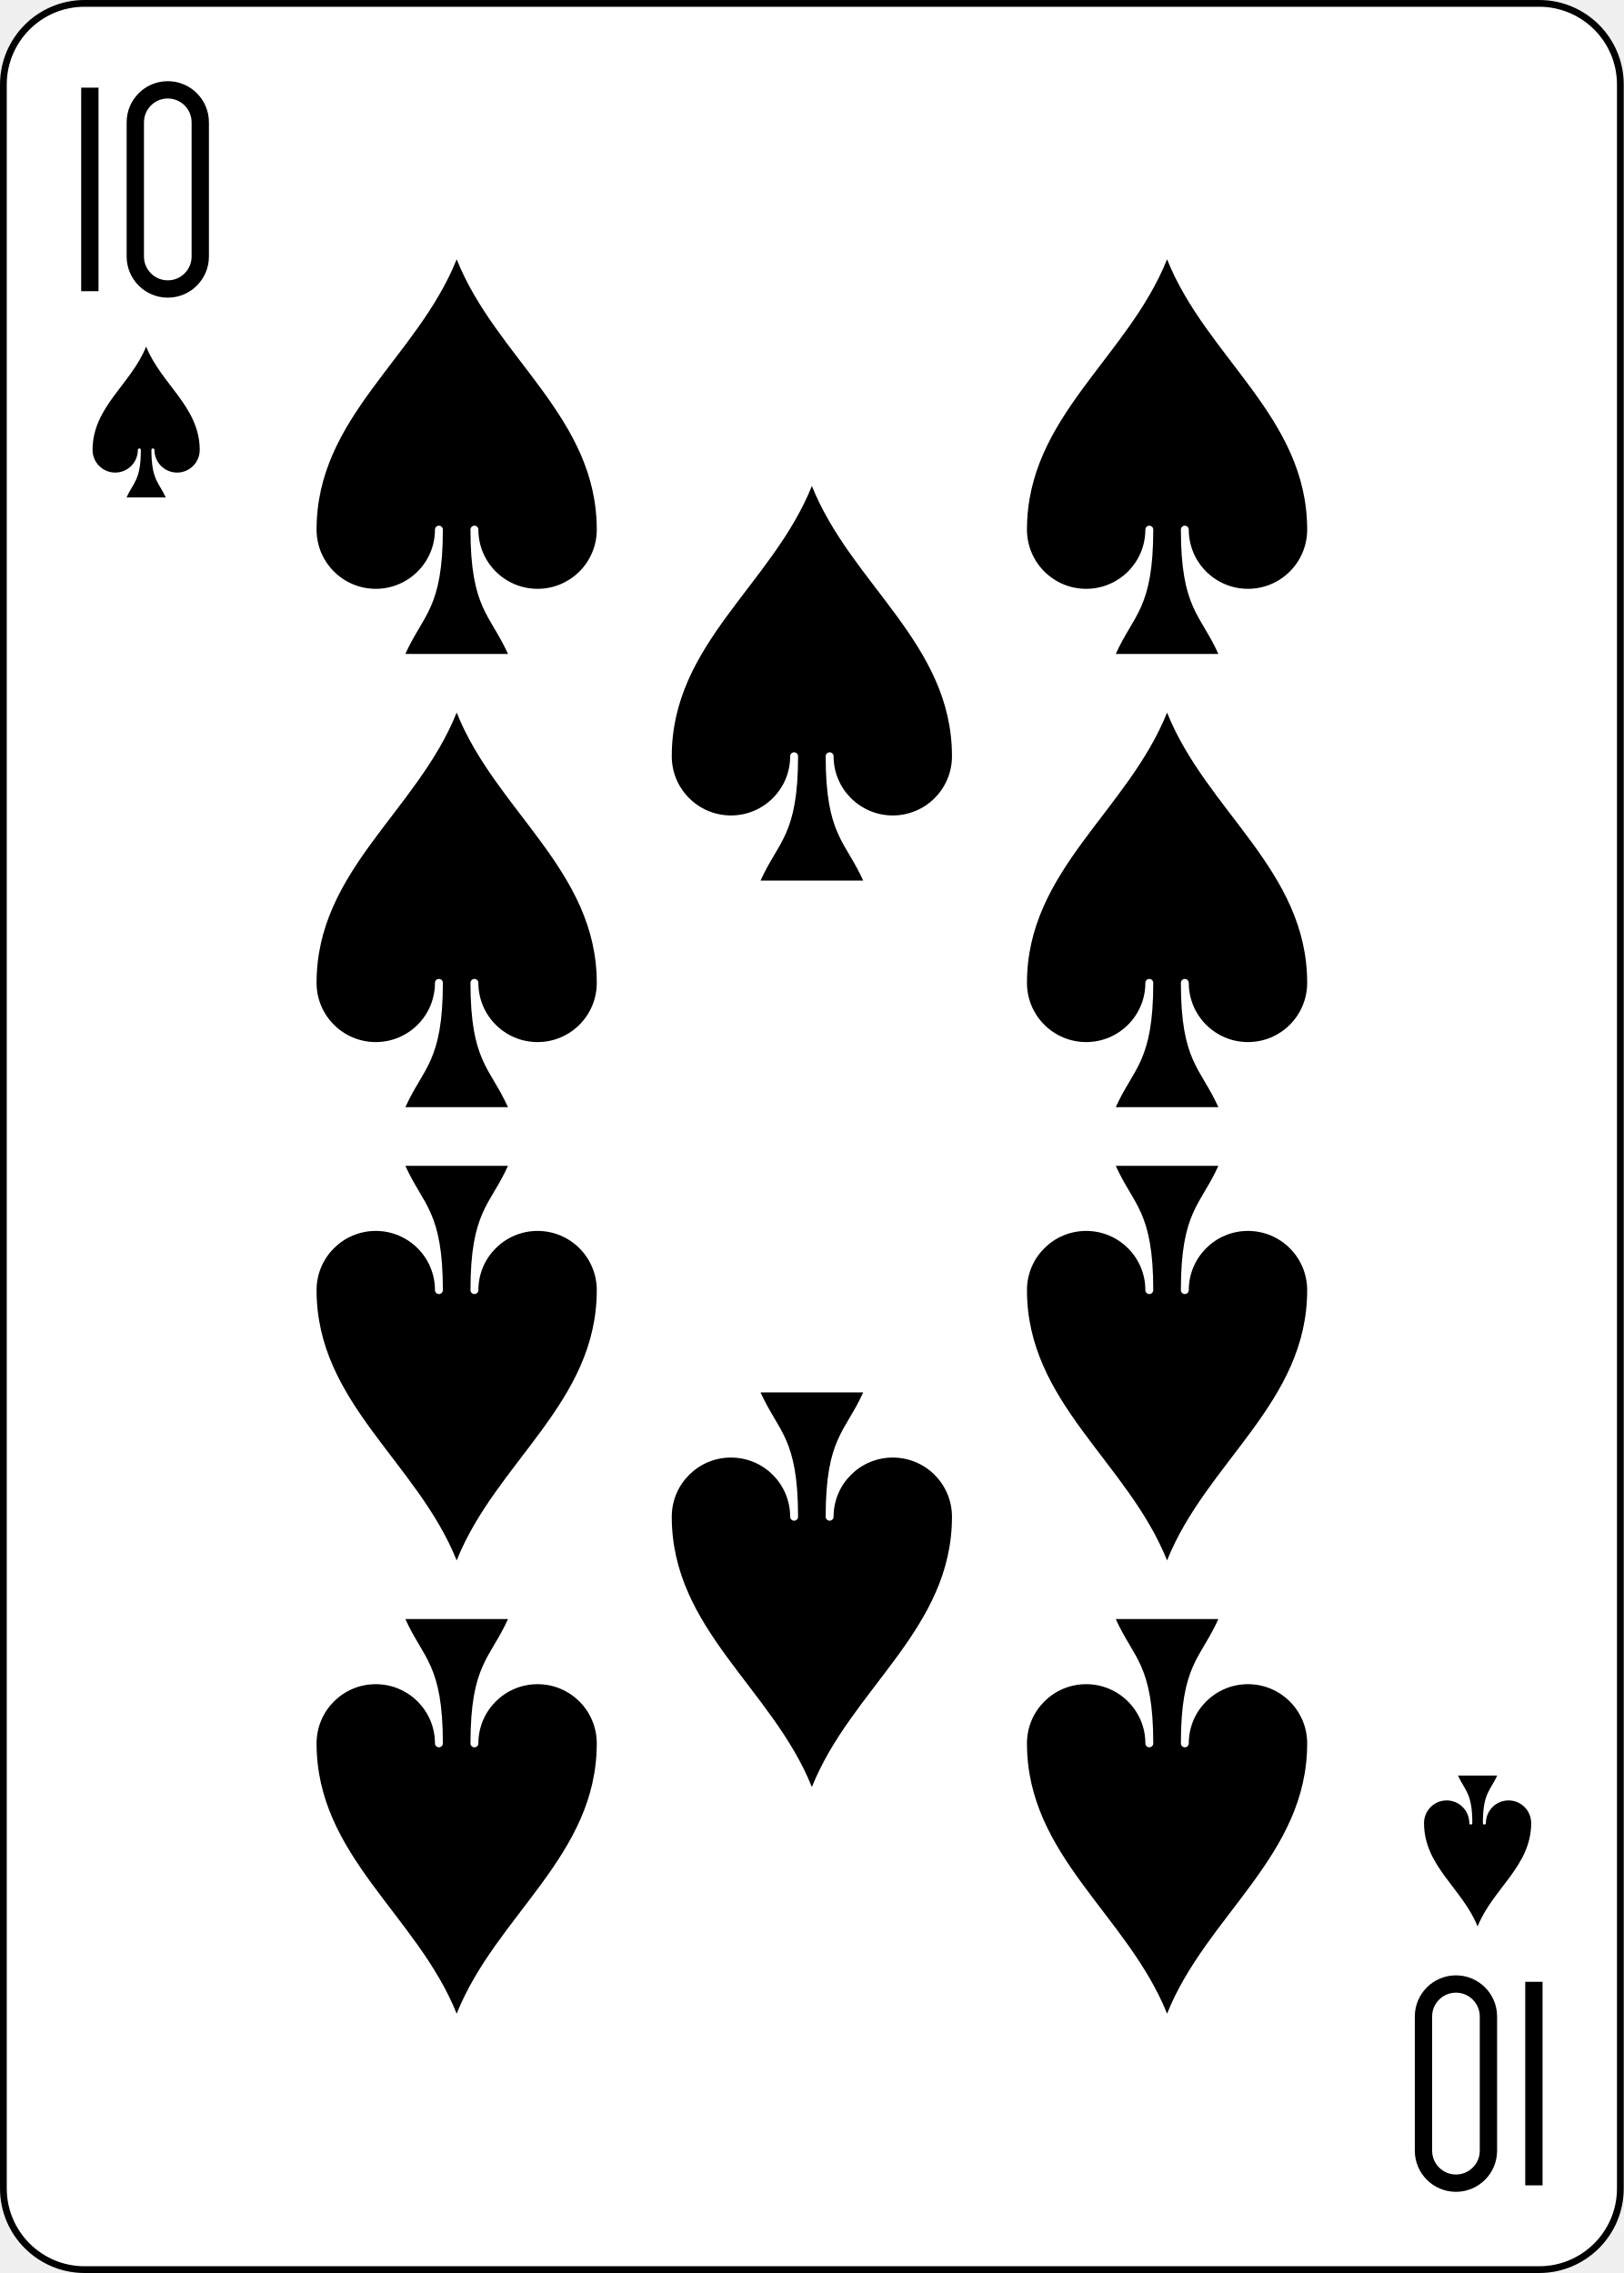
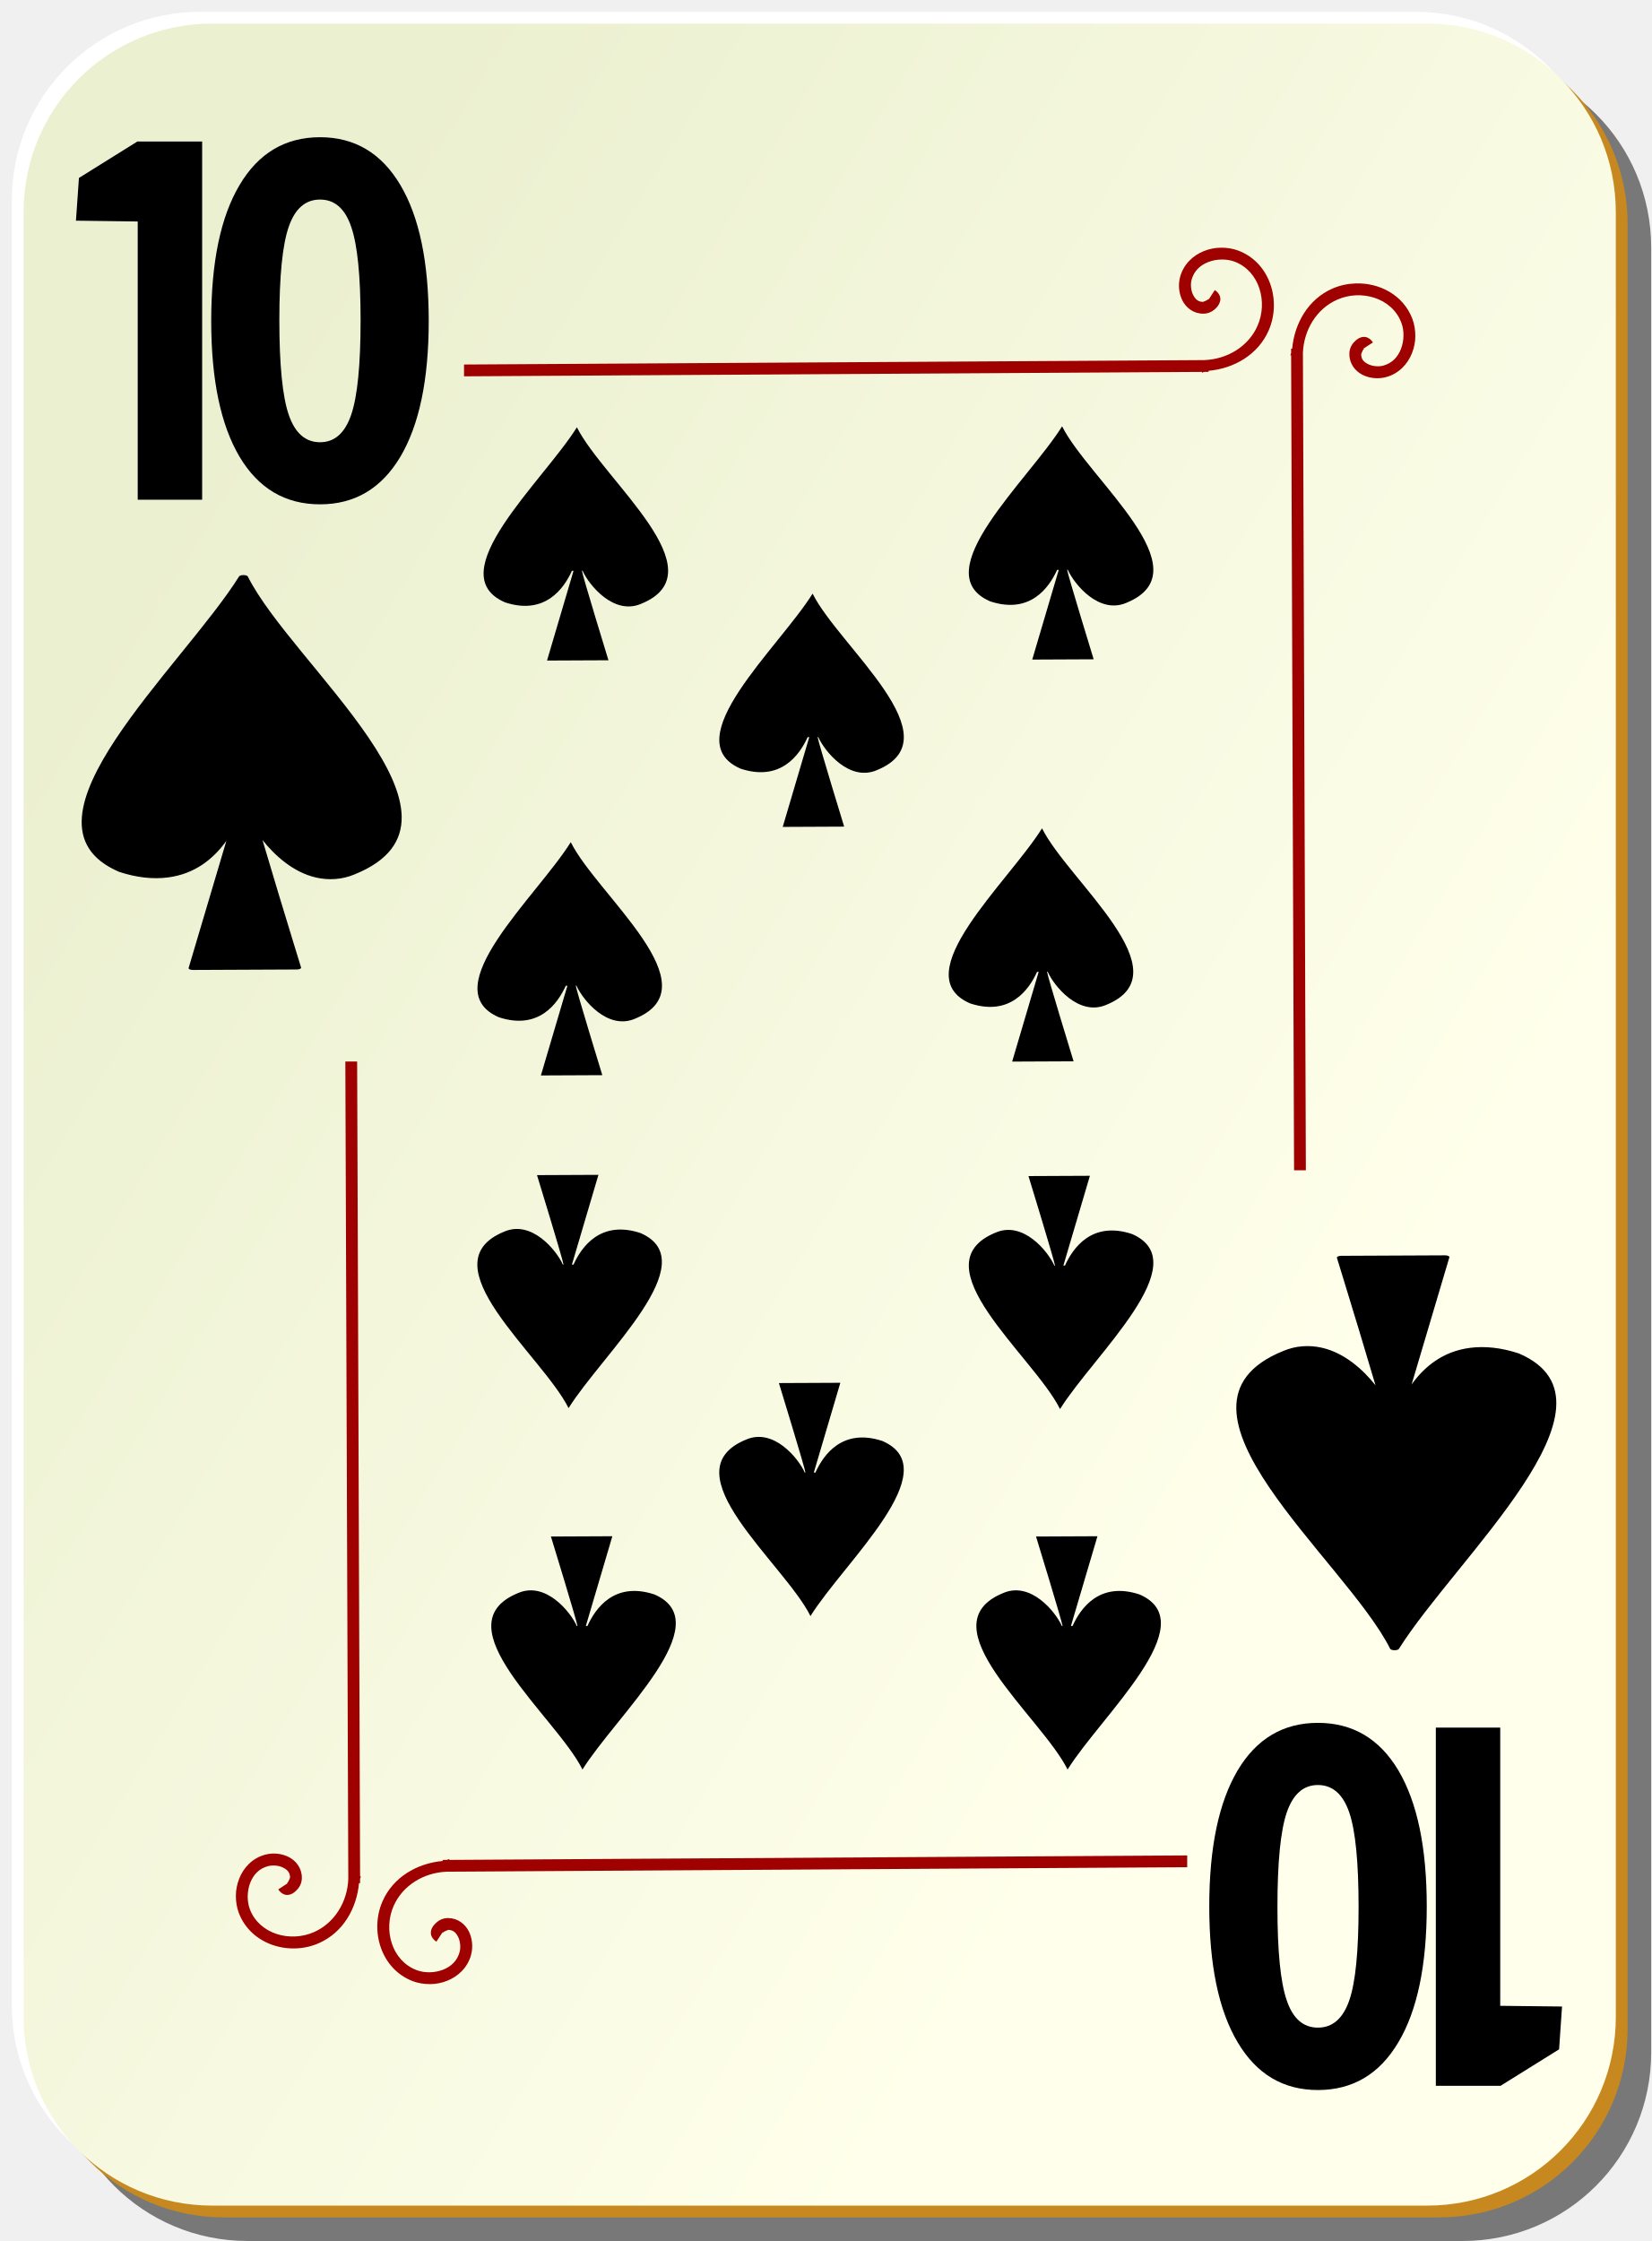
- <svg xmlns="http://www.w3.org/2000/svg" xmlns:xlink="http://www.w3.org/1999/xlink" class="card" face="TS" height="3.5in" preserveAspectRatio="none" viewBox="-120 -168 240 336" width="2.5in">
-   <symbol id="SST" viewBox="-600 -600 1200 1200" preserveAspectRatio="xMinYMid">
-     <path d="M0 -500C100 -250 355 -100 355 185A150 150 0 0 1 55 185A10 10 0 0 0 35 185C35 385 85 400 130 500L-130 500C-85 400 -35 385 -35 185A10 10 0 0 0 -55 185A150 150 0 0 1 -355 185C-355 -100 -100 -250 0 -500Z" fill="black" />
-   </symbol>
-   <symbol id="VST" viewBox="-500 -500 1000 1000" preserveAspectRatio="xMinYMid">
-     <path d="M-260 430L-260 -430M-50 0L-50 -310A150 150 0 0 1 250 -310L250 310A150 150 0 0 1 -50 310Z" stroke="black" stroke-width="80" stroke-linecap="square" stroke-miterlimit="1.5" fill="none" />
-   </symbol>
-   <rect width="239" height="335" x="-119.5" y="-167.5" rx="12" ry="12" fill="white" stroke="black" />
-   <use xlink:href="#VST" height="32" x="-114.4" y="-156" />
-   <use xlink:href="#SST" height="26.769" x="-111.784" y="-119" />
-   <use xlink:href="#SST" height="70" x="-87.501" y="-135.501" />
-   <use xlink:href="#SST" height="70" x="17.501" y="-135.501" />
-   <use xlink:href="#SST" height="70" x="-87.501" y="-68.5" />
-   <use xlink:href="#SST" height="70" x="17.501" y="-68.5" />
-   <use xlink:href="#SST" height="70" x="-35" y="-102" />
-   <g transform="rotate(180)">
-     <use xlink:href="#VST" height="32" x="-114.4" y="-156" />
-     <use xlink:href="#SST" height="26.769" x="-111.784" y="-119" />
-     <use xlink:href="#SST" height="70" x="-87.501" y="-135.501" />
-     <use xlink:href="#SST" height="70" x="17.501" y="-135.501" />
-     <use xlink:href="#SST" height="70" x="-87.501" y="-68.5" />
-     <use xlink:href="#SST" height="70" x="17.501" y="-68.5" />
-     <use xlink:href="#SST" height="70" x="-35" y="-102" />
+ <svg xmlns="http://www.w3.org/2000/svg" id="svg2" viewBox="0 0 140 190" version="1.0" y="0" x="0">
+   <defs id="defs3">
+     <linearGradient id="linearGradient30927" y2="128.7" gradientUnits="userSpaceOnUse" x2="109" gradientTransform="translate(0 -1)" y1="63.1" x1="2">
+       <stop id="stop2062" style="stop-color:#ebf0d0" offset="0" />
+       <stop id="stop2064" style="stop-color:#ffffeb" offset="1" />
+     </linearGradient>
+   </defs>
+   <g id="layer1">
+     <g id="g1344">
+       <g id="g5630">
+         <path id="rect2070" style="fill-opacity:.498;fill:#000000" d="m21 5h103c8.86 0 16 7.136 16 16v153c0 8.86-7.14 16-16 16h-103c-8.864 0-16-7.14-16-16v-153c0-8.864 7.136-16 16-16z" />
+         <path id="rect1300" style="fill:#ffffff" d="m17 1h103c8.86 0 16 7.136 16 16v153c0 8.86-7.14 16-16 16h-103c-8.864 0-16-7.14-16-16v-153c0-8.864 7.136-16 16-16z" />
+         <path id="path5624" style="fill:#c7891f" d="m19 3h103c8.86 0 16 7.136 16 16v153c0 8.86-7.14 16-16 16h-103c-8.864 0-16-7.14-16-16v-153c0-8.864 7.136-16 16-16z" />
+         <path id="rect1306" style="fill:url(#linearGradient30927)" d="m18 2h103c8.86 0 16 7.136 16 16v153c0 8.86-7.14 16-16 16h-103c-8.864 0-16-7.14-16-16v-153c0-8.864 7.136-16 16-16z" />
+       </g>
+       <path id="path2869" style="fill-rule:evenodd;fill:#9f0000" d="m103.53 21c-0.5 0.002-0.97 0.099-1.44 0.281-0.93 0.364-1.73 1.112-2.03 2.188-0.173 0.645-0.12 1.381 0.19 2s0.93 1.119 1.75 1.125c0.48 0.003 0.85-0.196 1.16-0.532 0.15-0.167 0.31-0.415 0.31-0.718s-0.21-0.583-0.47-0.75l-0.53 0.812c0.07 0.046 0-0.005 0-0.062 0-0.058 0.02-0.022-0.03 0.031-0.1 0.106-0.46 0.219-0.44 0.219-0.42-0.003-0.65-0.217-0.84-0.594s-0.23-0.905-0.13-1.281c0.21-0.751 0.72-1.231 1.41-1.5 0.69-0.27 1.55-0.298 2.25-0.031 2.11 0.807 2.82 3.429 1.93 5.437-0.77 1.764-2.58 2.83-4.5 2.906l-62.776 0.375v1l62.566-0.375v0.063c0.07 0 0.14-0.06 0.21-0.063h0.35v-0.093c2.16-0.195 4.19-1.362 5.09-3.407 1.1-2.492 0.15-5.748-2.56-6.781-0.47-0.18-0.97-0.252-1.47-0.25zm11.41 3.031c-0.67 0.023-1.35 0.163-1.97 0.438-2.05 0.903-3.21 2.93-3.41 5.093h-0.09v0.344c0 0.078-0.06 0.141-0.06 0.219h0.06l0.25 69.094h1l-0.25-69.313c0.08-1.919 1.14-3.72 2.91-4.5 2-0.887 4.62-0.178 5.43 1.938 0.27 0.698 0.24 1.561-0.03 2.25-0.27 0.688-0.75 1.202-1.5 1.406-0.37 0.102-0.9 0.064-1.28-0.125s-0.59-0.421-0.59-0.844c0 0.018 0.11-0.34 0.21-0.437 0.06-0.049 0.09-0.031 0.04-0.032-0.06 0-0.11-0.07-0.07 0l0.82-0.531c-0.17-0.259-0.45-0.468-0.75-0.469-0.31 0-0.55 0.16-0.72 0.313-0.34 0.306-0.54 0.681-0.53 1.156 0 0.819 0.5 1.44 1.12 1.75 0.62 0.311 1.36 0.363 2 0.188 1.08-0.293 1.82-1.102 2.19-2.031 0.18-0.465 0.28-0.941 0.28-1.438s-0.07-0.996-0.25-1.469c-0.77-2.029-2.8-3.068-4.81-3zm-85.659 65.969l0.25 69.31c-0.076 1.92-1.142 3.72-2.906 4.5-2.008 0.89-4.63 0.18-5.437-1.93-0.267-0.7-0.239-1.57 0.031-2.26 0.269-0.68 0.749-1.2 1.5-1.4 0.376-0.1 0.904-0.07 1.281 0.12s0.591 0.42 0.594 0.85c0-0.02-0.113 0.34-0.219 0.43-0.053 0.05-0.089 0.04-0.031 0.04 0.057 0 0.108 0.07 0.062 0l-0.812 0.53c0.167 0.26 0.447 0.47 0.75 0.47s0.551-0.16 0.718-0.32c0.336-0.3 0.535-0.68 0.532-1.15-0.006-0.82-0.506-1.44-1.125-1.75s-1.355-0.37-2-0.19c-1.076 0.29-1.824 1.1-2.188 2.03-0.182 0.47-0.279 0.94-0.281 1.44s0.07 0.99 0.25 1.47c1.033 2.7 4.289 3.66 6.781 2.56 2.045-0.9 3.212-2.93 3.407-5.09h0.093v-0.35c0.003-0.08 0.063-0.14 0.063-0.22h-0.063l-0.25-69.09h-1zm71.379 67.31l-62.566 0.38v-0.07c-0.078 0-0.141 0.06-0.219 0.07h-0.344v0.09c-2.163 0.2-4.19 1.36-5.093 3.41-1.101 2.49-0.144 5.75 2.562 6.78 0.472 0.18 0.971 0.25 1.469 0.25 0.497 0 0.972-0.1 1.437-0.28 0.93-0.37 1.739-1.11 2.032-2.19 0.175-0.65 0.122-1.38-0.188-2s-0.932-1.12-1.75-1.13c-0.476 0-0.85 0.2-1.156 0.54-0.153 0.16-0.314 0.41-0.313 0.72 0.001 0.3 0.21 0.58 0.469 0.74l0.531-0.81c-0.07-0.04 0 0.01 0 0.07 0 0.05-0.017 0.02 0.031-0.04 0.097-0.1 0.455-0.21 0.438-0.22 0.423 0.01 0.655 0.22 0.844 0.6s0.227 0.9 0.125 1.28c-0.205 0.75-0.718 1.23-1.407 1.5-0.688 0.27-1.552 0.3-2.25 0.03-2.115-0.81-2.824-3.43-1.937-5.44 0.779-1.76 2.581-2.83 4.5-2.9l62.785-0.38v-1z" />
+     </g>
+     <g id="g5202" transform="translate(152.04 99.567)" />
+   </g>
+   <g id="g1600" transform="matrix(1 0 0 .40081 -239.54 -11.052)">
+     <path id="path1561" style="stroke-linejoin:round;fill-rule:evenodd;stroke:#000000;stroke-width:.759;fill:#000000" d="m260.18 149.6c-4.84 19.24-19.68 52-10.28 62.12 5.71 4.66 8.42-4.88 9.57-11.19h0.23l-3.79 31.84 8.78-0.1s-3.78-30.6-3.79-31.77h0.09c0.93 5.16 4.46 15.83 8.34 11.77 11.34-11.4-5.36-43.83-9.15-62.67z" />
+   </g>
+   <path id="path1698" style="fill:#000000" d="m11.677 42.368v-23.59l-5.237-0.069 0.253-3.622 4.954-3.089h5.492v30.37m13.434-15.222c0-3.75-0.265-6.389-0.796-7.916-0.52-1.541-1.4-2.311-2.641-2.311-1.24 0-2.125 0.77-2.656 2.311-0.53 1.527-0.795 4.166-0.795 7.916 0 3.791 0.265 6.464 0.795 8.018 0.531 1.554 1.416 2.331 2.656 2.331 1.231 0 2.111-0.777 2.641-2.331 0.531-1.554 0.796-4.227 0.796-8.018m5.777 0.061c0 4.97-0.8 8.807-2.401 11.513-1.601 2.693-3.872 4.039-6.813 4.039-2.951 0-5.227-1.346-6.827-4.039-1.601-2.706-2.401-6.543-2.401-11.513 0-4.983 0.8-8.821 2.401-11.514 1.6-2.706 3.876-4.059 6.827-4.059 2.941 0 5.212 1.353 6.813 4.059 1.601 2.693 2.401 6.531 2.401 11.514" />
+   <g id="g4479" transform="matrix(-1 0 0 -.40081 378.42 199.72)">
+     <path id="path4481" style="stroke-linejoin:round;fill-rule:evenodd;stroke:#000000;stroke-width:.759;fill:#000000" d="m260.18 149.6c-4.84 19.24-19.68 52-10.28 62.12 5.71 4.66 8.42-4.88 9.57-11.19h0.23l-3.79 31.84 8.78-0.1s-3.78-30.6-3.79-31.77h0.09c0.93 5.16 4.46 15.83 8.34 11.77 11.34-11.4-5.36-43.83-9.15-62.67z" />
+   </g>
+   <path id="path4483" style="fill:#000000" d="m127.2 146.47v23.59l5.24 0.06-0.25 3.63-4.96 3.09h-5.49v-30.37m-13.43 15.22c0 3.75 0.26 6.39 0.79 7.91 0.52 1.54 1.4 2.31 2.64 2.31s2.13-0.77 2.66-2.31c0.53-1.52 0.79-4.16 0.79-7.91 0-3.79-0.26-6.47-0.79-8.02s-1.42-2.33-2.66-2.33c-1.23 0-2.11 0.78-2.64 2.33s-0.79 4.23-0.79 8.02m-5.78-0.06c0-4.97 0.8-8.81 2.4-11.52 1.6-2.69 3.87-4.04 6.81-4.04 2.95 0 5.23 1.35 6.83 4.04 1.6 2.71 2.4 6.55 2.4 11.52 0 4.98-0.8 8.82-2.4 11.51-1.6 2.71-3.88 4.06-6.83 4.06-2.94 0-5.21-1.35-6.81-4.06-1.6-2.69-2.4-6.53-2.4-11.51" />
+   <g id="g1720" transform="matrix(.59314 0 0 .23894 -105.41 .48105)">
+     <path id="path1722" style="stroke-linejoin:round;fill-rule:evenodd;stroke-width:.759;fill:#000000" d="m260.18 149.6c-4.84 19.24-19.68 52-10.28 62.12 5.71 4.66 8.42-4.88 9.57-11.19h0.23l-3.79 31.84 8.78-0.1s-3.78-30.6-3.79-31.77h0.09c0.93 5.16 4.46 15.83 8.34 11.77 11.34-11.4-5.36-43.83-9.15-62.67z" />
+   </g>
+   <g id="g1729" transform="matrix(.59314 0 0 .23894 -85.425 14.585)">
+     <path id="path1731" style="stroke-linejoin:round;fill-rule:evenodd;stroke-width:.759;fill:#000000" d="m260.18 149.6c-4.84 19.24-19.68 52-10.28 62.12 5.71 4.66 8.42-4.88 9.57-11.19h0.23l-3.79 31.84 8.78-0.1s-3.78-30.6-3.79-31.77h0.09c0.93 5.16 4.46 15.83 8.34 11.77 11.34-11.4-5.36-43.83-9.15-62.67z" />
+   </g>
+   <g id="g1733" transform="matrix(.59314 0 0 .23894 -64.27 .39884)">
+     <path id="path1735" style="stroke-linejoin:round;fill-rule:evenodd;stroke-width:.759;fill:#000000" d="m260.18 149.6c-4.84 19.24-19.68 52-10.28 62.12 5.71 4.66 8.42-4.88 9.57-11.19h0.23l-3.79 31.84 8.78-0.1s-3.78-30.6-3.79-31.77h0.09c0.93 5.16 4.46 15.83 8.34 11.77 11.34-11.4-5.36-43.83-9.15-62.67z" />
+   </g>
+   <g id="g1737" transform="matrix(.59314 0 0 .23894 -105.93 35.658)">
+     <path id="path1739" style="stroke-linejoin:round;fill-rule:evenodd;stroke-width:.759;fill:#000000" d="m260.18 149.6c-4.84 19.24-19.68 52-10.28 62.12 5.71 4.66 8.42-4.88 9.57-11.19h0.23l-3.79 31.84 8.78-0.1s-3.78-30.6-3.79-31.77h0.09c0.93 5.16 4.46 15.83 8.34 11.77 11.34-11.4-5.36-43.83-9.15-62.67z" />
+   </g>
+   <g id="g1741" transform="matrix(.59314 0 0 .23894 -65.973 34.483)">
+     <path id="path1743" style="stroke-linejoin:round;fill-rule:evenodd;stroke-width:.759;fill:#000000" d="m260.18 149.6c-4.84 19.24-19.68 52-10.28 62.12 5.71 4.66 8.42-4.88 9.57-11.19h0.23l-3.79 31.84 8.78-0.1s-3.78-30.6-3.79-31.77h0.09c0.93 5.16 4.46 15.83 8.34 11.77 11.34-11.4-5.36-43.83-9.15-62.67z" />
+   </g>
+   <g id="g1745" transform="matrix(-.59314 0 0 -.23894 202.53 155.13)">
+     <path id="path1747" style="stroke-linejoin:round;fill-rule:evenodd;stroke-width:.759;fill:#000000" d="m260.18 149.6c-4.84 19.24-19.68 52-10.28 62.12 5.71 4.66 8.42-4.88 9.57-11.19h0.23l-3.79 31.84 8.78-0.1s-3.78-30.6-3.79-31.77h0.09c0.93 5.16 4.46 15.83 8.34 11.77 11.34-11.4-5.36-43.83-9.15-62.67z" />
+   </g>
+   <g id="g1749" transform="matrix(-.59314 0 0 -.23894 244.2 155.21)">
+     <path id="path1751" style="stroke-linejoin:round;fill-rule:evenodd;stroke-width:.759;fill:#000000" d="m260.18 149.6c-4.84 19.24-19.68 52-10.28 62.12 5.71 4.66 8.42-4.88 9.57-11.19h0.23l-3.79 31.84 8.78-0.1s-3.78-30.6-3.79-31.77h0.09c0.93 5.16 4.46 15.83 8.34 11.77 11.34-11.4-5.36-43.83-9.15-62.67z" />
+   </g>
+   <g id="g1753" transform="matrix(-.59314 0 0 -.23894 223.04 172.76)">
+     <path id="path1755" style="stroke-linejoin:round;fill-rule:evenodd;stroke-width:.759;fill:#000000" d="m260.18 149.6c-4.84 19.24-19.68 52-10.28 62.12 5.71 4.66 8.42-4.88 9.57-11.19h0.23l-3.79 31.84 8.78-0.1s-3.78-30.6-3.79-31.77h0.09c0.93 5.16 4.46 15.83 8.34 11.77 11.34-11.4-5.36-43.83-9.15-62.67z" />
+   </g>
+   <g id="g1757" transform="matrix(-.59314 0 0 -.23894 244.84 185.77)">
+     <path id="path1759" style="stroke-linejoin:round;fill-rule:evenodd;stroke-width:.759;fill:#000000" d="m260.18 149.6c-4.84 19.24-19.68 52-10.28 62.12 5.71 4.66 8.42-4.88 9.57-11.19h0.23l-3.79 31.84 8.78-0.1s-3.78-30.6-3.79-31.77h0.09c0.93 5.16 4.46 15.83 8.34 11.77 11.34-11.4-5.36-43.83-9.15-62.67z" />
+   </g>
+   <g id="g1761" transform="matrix(-.59314 0 0 -.23894 203.71 185.77)">
+     <path id="path1763" style="stroke-linejoin:round;fill-rule:evenodd;stroke-width:.759;fill:#000000" d="m260.18 149.6c-4.84 19.24-19.68 52-10.28 62.12 5.71 4.66 8.42-4.88 9.57-11.19h0.23l-3.79 31.84 8.78-0.1s-3.78-30.6-3.79-31.77h0.09c0.93 5.16 4.46 15.83 8.34 11.77 11.34-11.4-5.36-43.83-9.15-62.67z" />
  </g>
</svg>
